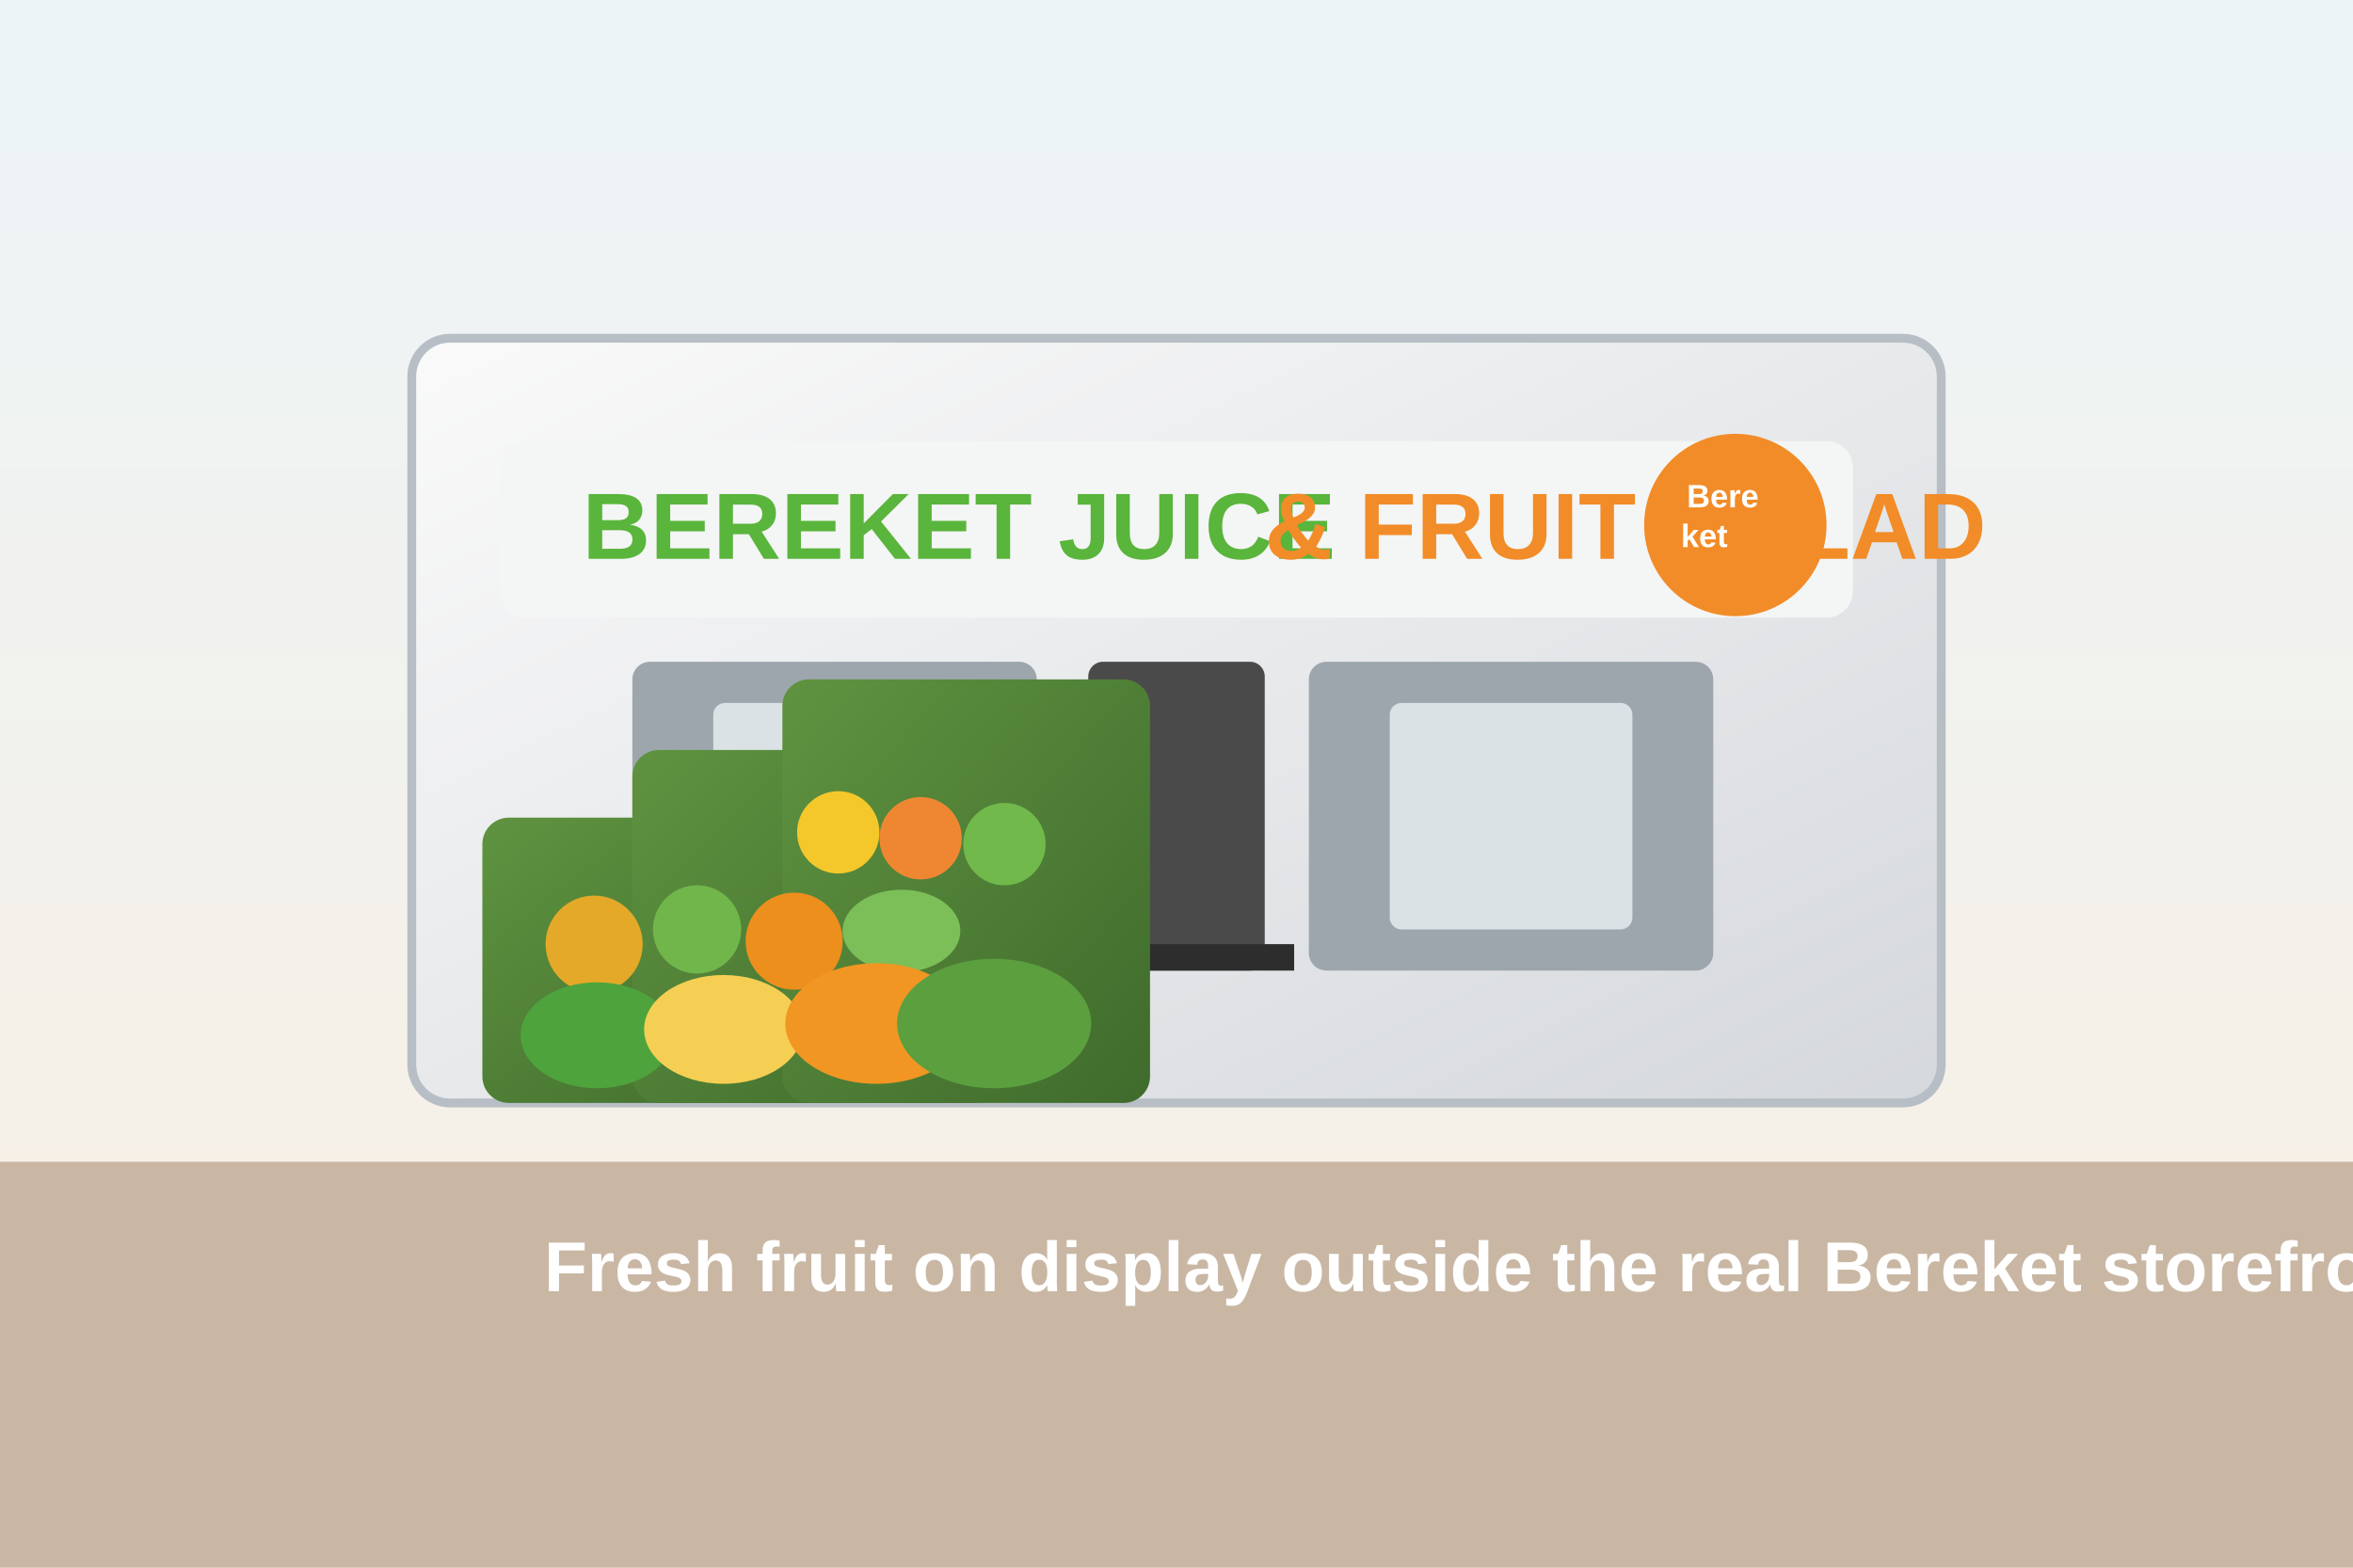
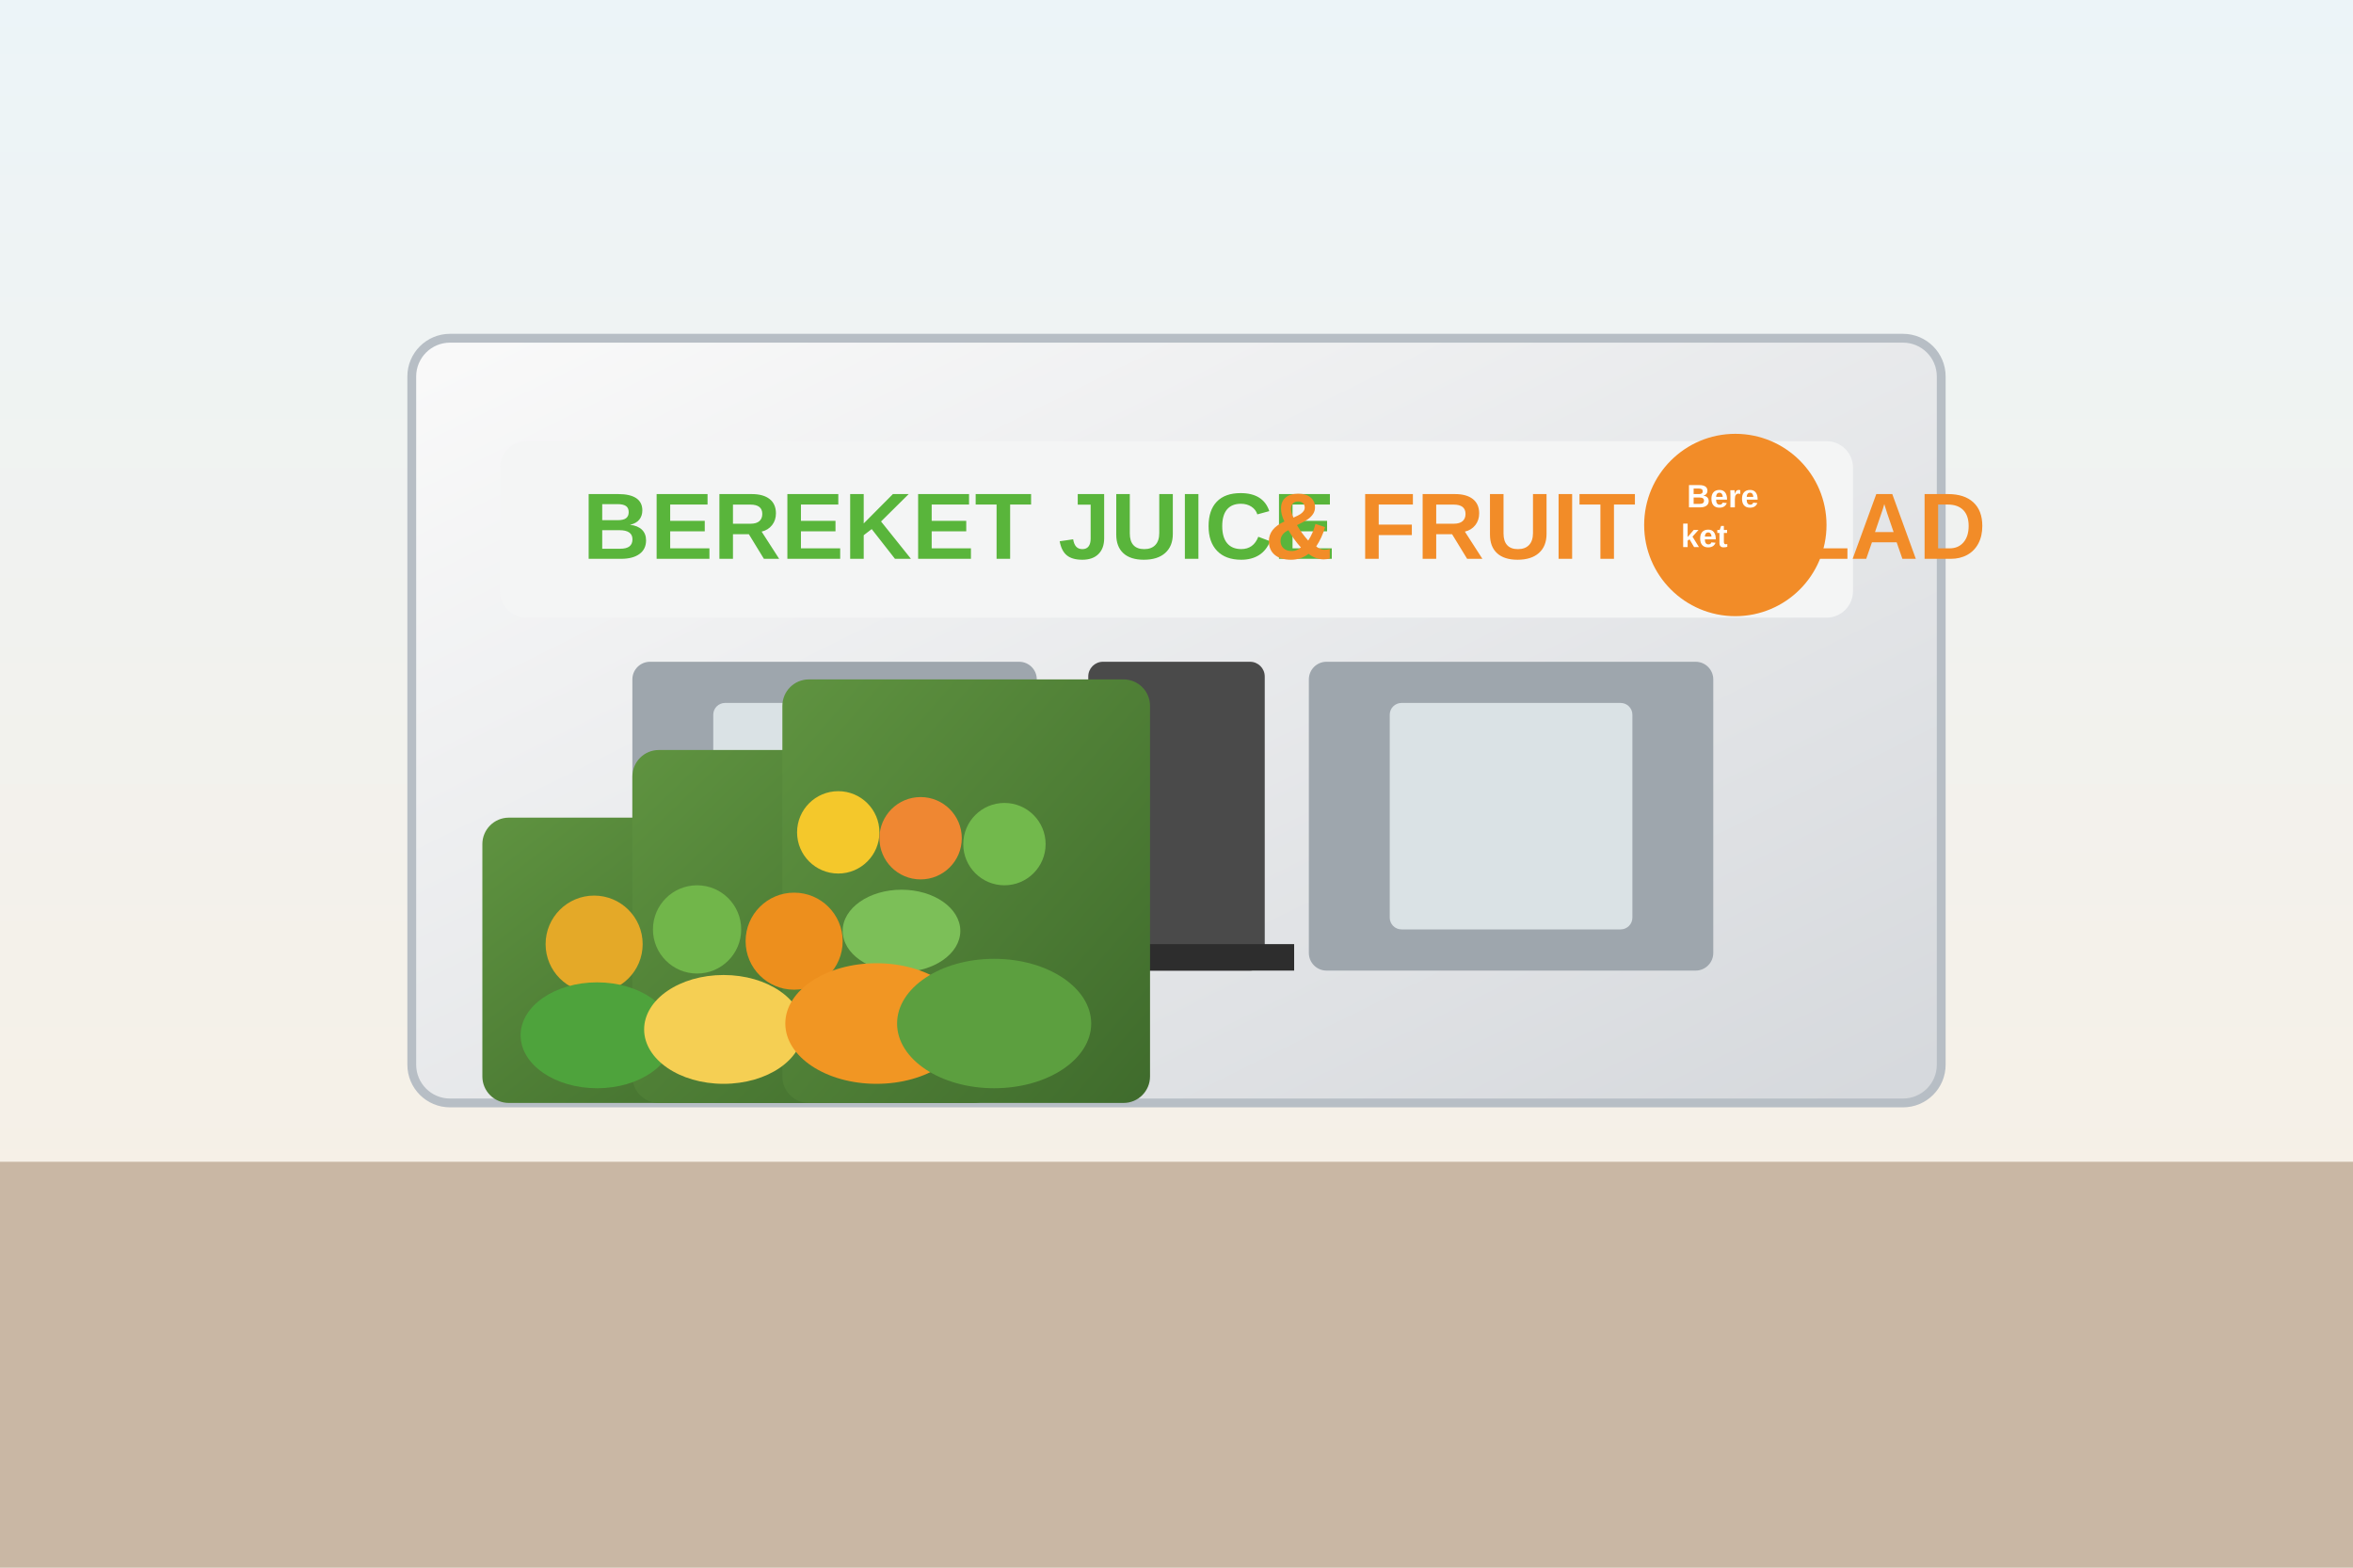
<svg xmlns="http://www.w3.org/2000/svg" viewBox="0 0 1600 1066">
  <defs>
    <linearGradient id="sky" x1="0" y1="0" x2="0" y2="1">
      <stop stop-color="#ecf4f8" />
      <stop offset="1" stop-color="#f9efe1" />
    </linearGradient>
    <linearGradient id="building" x1="0" y1="0" x2="1" y2="1">
      <stop stop-color="#fafafa" />
      <stop offset="1" stop-color="#d5d8dc" />
    </linearGradient>
    <linearGradient id="grass" x1="0" y1="0" x2="1" y2="1">
      <stop stop-color="#5f9340" />
      <stop offset="1" stop-color="#3f6b2c" />
    </linearGradient>
  </defs>
  <rect width="1600" height="1066" fill="url(#sky)" />
  <rect y="790" width="1600" height="276" fill="#c9b7a4" />
  <rect x="280" y="230" width="1040" height="520" rx="26" fill="url(#building)" stroke="#b7bec5" stroke-width="6" />
  <rect x="340" y="300" width="920" height="120" rx="18" fill="#f4f5f5" />
  <text x="396" y="380" font-family="Arial,sans-serif" font-size="64" font-weight="800" fill="#59b53b">BEREKET JUICE</text>
  <text x="860" y="380" font-family="Arial,sans-serif" font-size="64" font-weight="800" fill="#f28c28">&amp; FRUIT SALAD</text>
  <circle cx="1180" cy="357" r="62" fill="#f28c28" />
  <text x="1147" y="345" font-family="Arial,sans-serif" font-size="22" font-weight="800" fill="#fff">Bere</text>
  <text x="1143" y="372" font-family="Arial,sans-serif" font-size="22" font-weight="800" fill="#fff">ket</text>
  <rect x="430" y="450" width="275" height="210" rx="12" fill="#9ea6ad" />
  <rect x="740" y="450" width="120" height="210" rx="10" fill="#4a4a4a" />
  <rect x="890" y="450" width="275" height="210" rx="12" fill="#9ea6ad" />
  <rect x="485" y="478" width="165" height="154" rx="8" fill="#edf4f7" opacity=".76" />
  <rect x="945" y="478" width="165" height="154" rx="8" fill="#edf4f7" opacity=".76" />
  <rect x="720" y="642" width="160" height="18" fill="#2d2d2d" />
  <rect x="328" y="556" width="250" height="194" rx="18" fill="url(#grass)" />
  <rect x="430" y="510" width="250" height="240" rx="18" fill="url(#grass)" />
  <rect x="532" y="462" width="250" height="288" rx="18" fill="url(#grass)" />
  <circle cx="404" cy="642" r="33" fill="#e4a928" />
  <circle cx="474" cy="632" r="30" fill="#71b64a" />
  <circle cx="540" cy="640" r="33" fill="#ed8f1d" />
  <ellipse cx="613" cy="633" rx="40" ry="28" fill="#7cbf58" />
  <ellipse cx="406" cy="704" rx="52" ry="36" fill="#4ea33c" />
  <ellipse cx="492" cy="700" rx="54" ry="37" fill="#f5cf53" />
  <ellipse cx="596" cy="696" rx="62" ry="41" fill="#f19623" />
  <ellipse cx="676" cy="696" rx="66" ry="44" fill="#5c9f3f" />
  <circle cx="570" cy="566" r="28" fill="#f4c82b" />
  <circle cx="626" cy="570" r="28" fill="#ef8732" />
  <circle cx="683" cy="574" r="28" fill="#72b94c" />
-   <text x="370" y="878" font-family="Arial,sans-serif" font-size="48" font-weight="700" fill="#ffffff">Fresh fruit on display outside the real Bereket storefront</text>
</svg>
